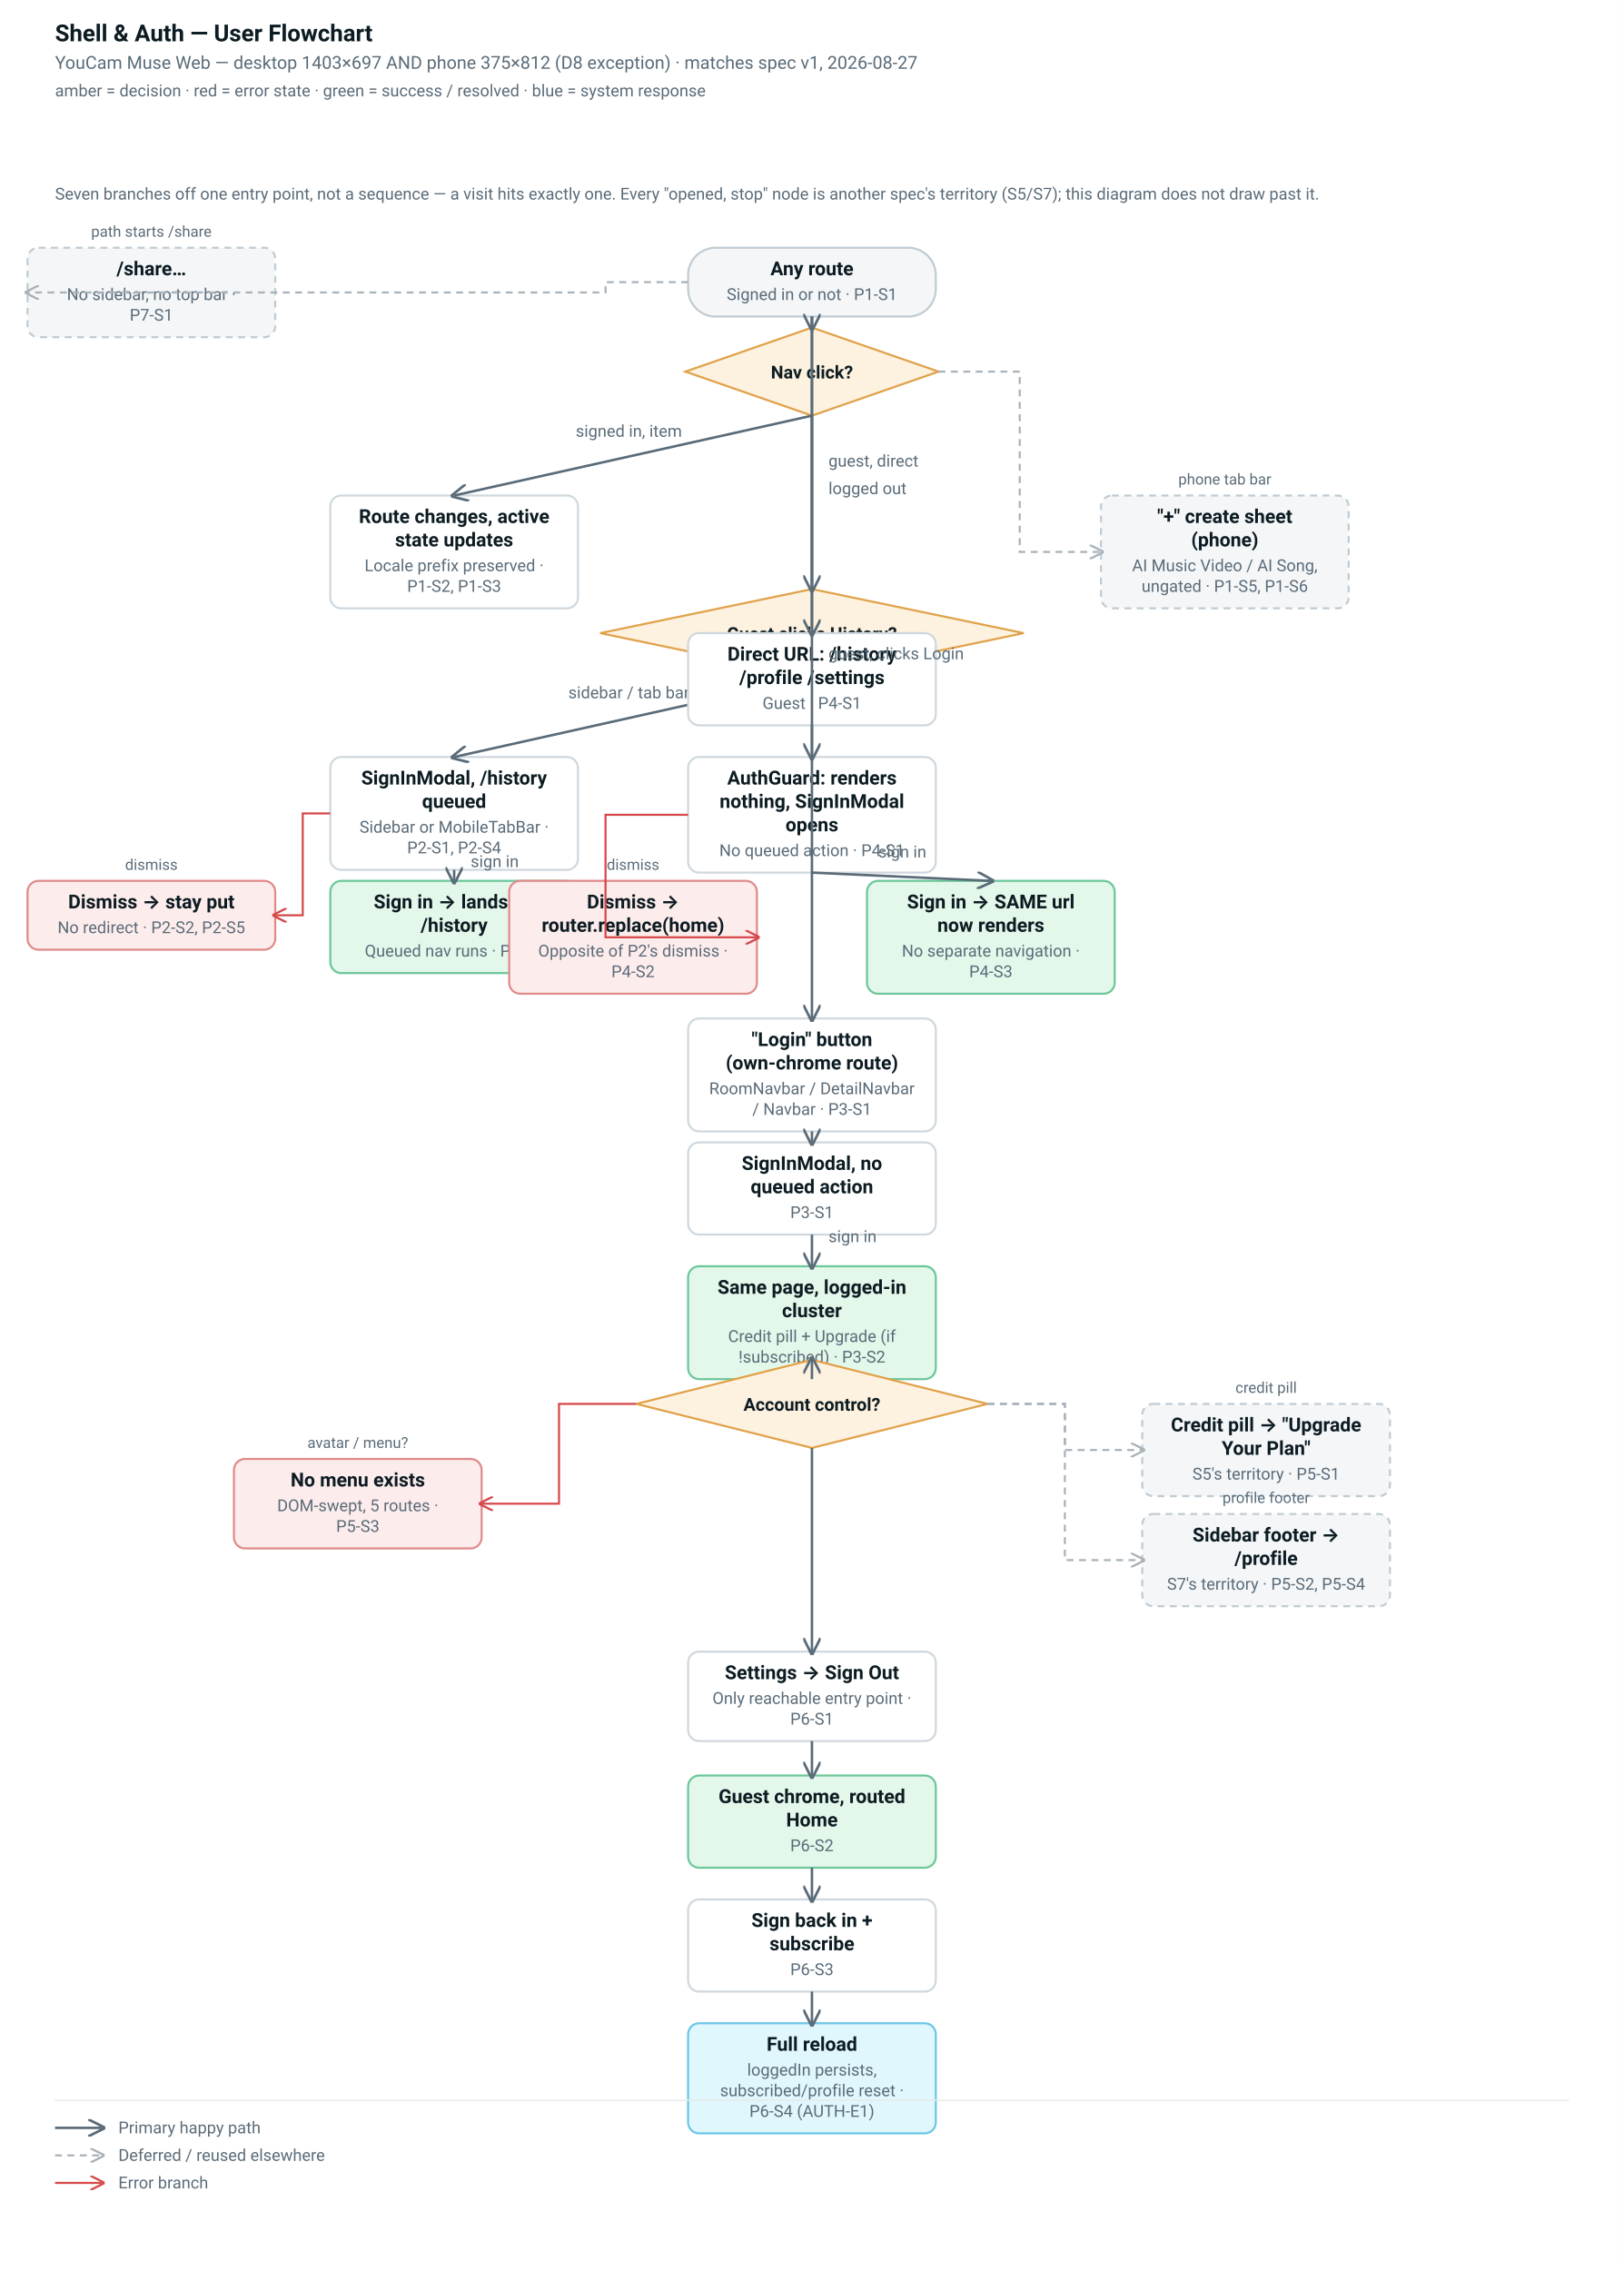
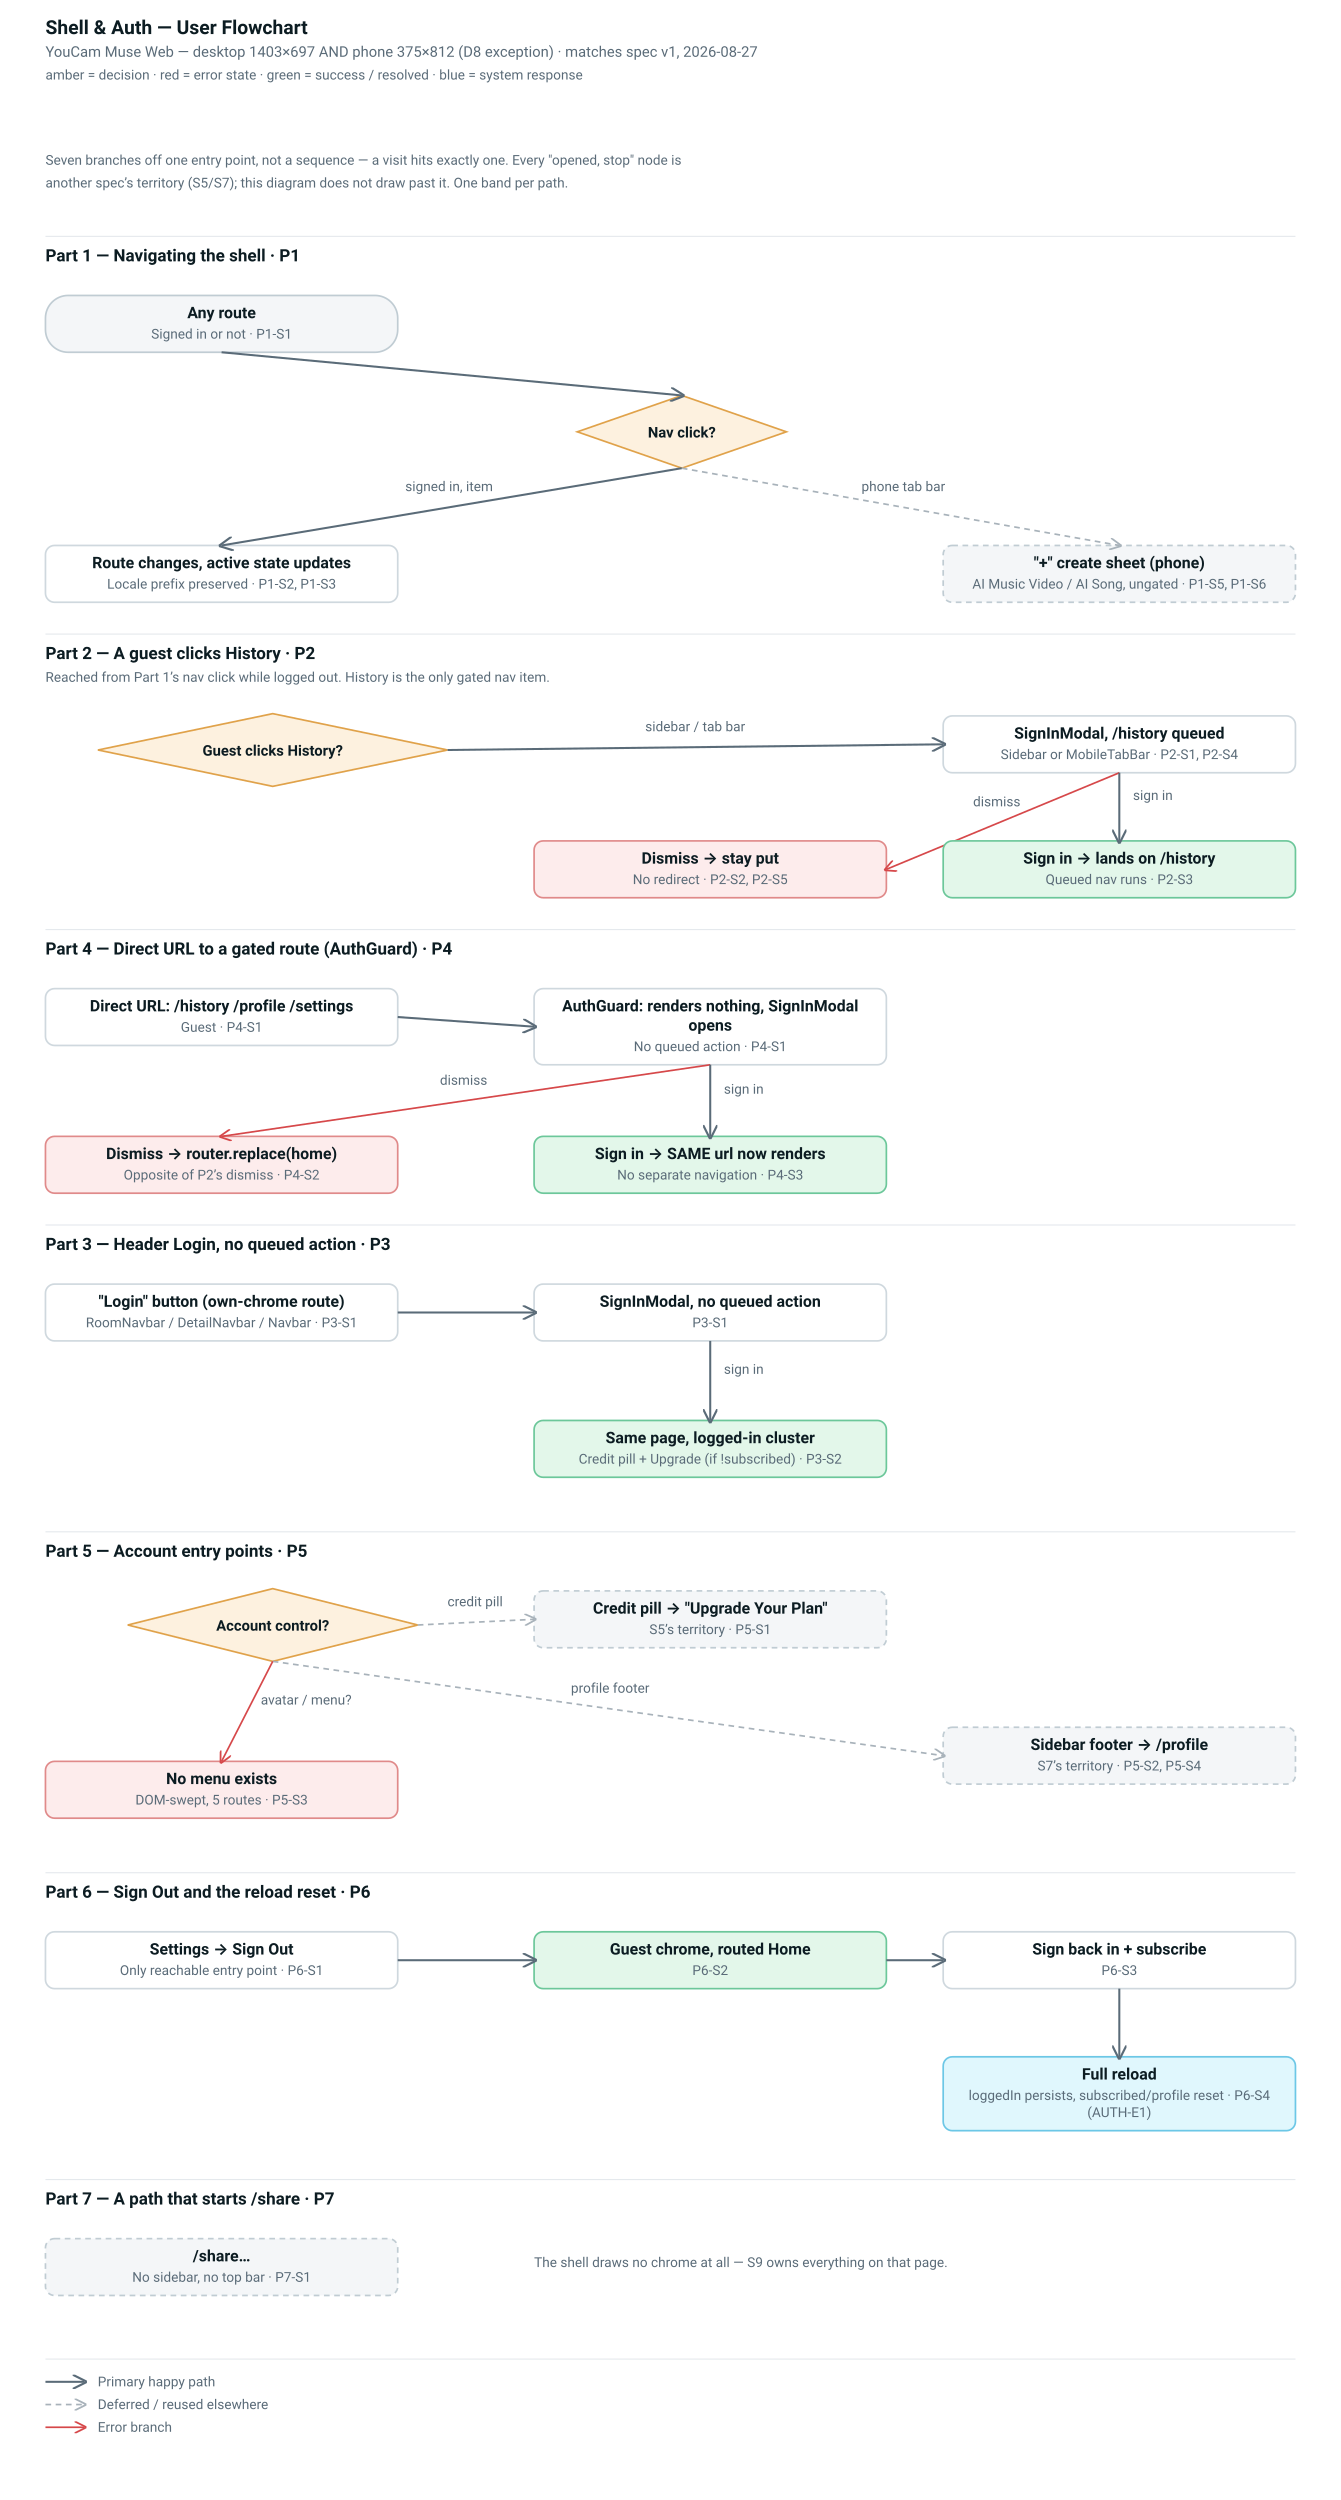
- <svg xmlns="http://www.w3.org/2000/svg" width="1180" height="1650" viewBox="0 0 1180 1650" font-family="-apple-system,BlinkMacSystemFont,'Segoe UI',Roboto,sans-serif" role="img">
+ <svg xmlns="http://www.w3.org/2000/svg" width="1180" height="2200" viewBox="0 0 1180 2200" font-family="-apple-system,BlinkMacSystemFont,'Segoe UI',Roboto,sans-serif" role="img">
  <defs>
    <marker id="fc-primary" viewBox="0 0 10 10" refX="8" refY="5" markerWidth="7" markerHeight="7" orient="auto-start-reverse">
      <path d="M0 0 L10 5 L0 10" fill="none" stroke="#5a6b78" stroke-width="1.5" />
    </marker>
    <marker id="fc-error" viewBox="0 0 10 10" refX="8" refY="5" markerWidth="7" markerHeight="7" orient="auto-start-reverse">
      <path d="M0 0 L10 5 L0 10" fill="none" stroke="#d6484a" stroke-width="1.5" />
    </marker>
    <marker id="fc-structural" viewBox="0 0 10 10" refX="8" refY="5" markerWidth="7" markerHeight="7" orient="auto-start-reverse">
      <path d="M0 0 L10 5 L0 10" fill="none" stroke="#a8b2ba" stroke-width="1.5" />
    </marker>
    <marker id="fc-deferred" viewBox="0 0 10 10" refX="8" refY="5" markerWidth="7" markerHeight="7" orient="auto-start-reverse">
      <path d="M0 0 L10 5 L0 10" fill="none" stroke="#a8b2ba" stroke-width="1.5" />
    </marker>
    <marker id="fc-retry" viewBox="0 0 10 10" refX="8" refY="5" markerWidth="7" markerHeight="7" orient="auto-start-reverse">
      <path d="M0 0 L10 5 L0 10" fill="none" stroke="#6cc7e6" stroke-width="1.5" />
    </marker>
  </defs>
-   <rect width="1180" height="1650" fill="#ffffff" />
+   <rect width="1180" height="2200" fill="#ffffff" />
  <text x="40" y="30" font-size="17" font-weight="700" fill="#0c1c22">Shell &amp; Auth — User Flowchart</text>
  <text x="40" y="50" font-size="13" fill="#5a6b78">YouCam Muse Web — desktop 1403×697 AND phone 375×812 (D8 exception) · matches spec v1, 2026-08-27</text>
  <text x="40" y="70" font-size="12" fill="#5a6b78">amber = decision · red = error state · green = success / resolved · blue = system response</text>
  <g transform="translate(0,80)">
-     <text x="40" y="65" font-size="12" fill="#5a6b78">Seven branches off one entry point, not a sequence — a visit hits exactly one. Every "opened, stop" node is another spec's territory (S5/S7); this diagram does not draw past it.</text>
-     <rect x="500" y="100" width="180" height="50" rx="20" fill="#f4f6f8" stroke="#c0ccd3" stroke-width="1.5" />
-     <text x="590" y="120" font-size="14" font-weight="700" fill="#0c1c22" text-anchor="middle">Any route</text>
-     <text x="590" y="138" font-size="12" fill="#5a6b78" text-anchor="middle">Signed in or not · P1-S1</text>
-     <polygon points="590,158 682,190 590,222 498,190" fill="#fdf1df" stroke="#e0a24a" stroke-width="1.5" />
-     <text x="590" y="195" font-size="13" font-weight="700" fill="#0c1c22" text-anchor="middle">Nav click?</text>
-     <line x1="590" y1="150" x2="590" y2="158" stroke="#5a6b78" stroke-width="1.8" marker-end="url(#fc-primary)" />
-     <rect x="240" y="280" width="180" height="82" rx="8" fill="#ffffff" stroke="#cfd8de" stroke-width="1.5" />
-     <text x="330" y="300" font-size="14" font-weight="700" fill="#0c1c22" text-anchor="middle">Route changes, active</text>
-     <text x="330" y="317" font-size="14" font-weight="700" fill="#0c1c22" text-anchor="middle">state updates</text>
-     <text x="330" y="335" font-size="12" fill="#5a6b78" text-anchor="middle">Locale prefix preserved ·</text>
-     <text x="330" y="350" font-size="12" fill="#5a6b78" text-anchor="middle">P1-S2, P1-S3</text>
-     <line x1="590" y1="222" x2="330" y2="280" stroke="#5a6b78" stroke-width="1.8" marker-end="url(#fc-primary)" />
-     <text x="456.952" y="237.336" font-size="12" fill="#5a6b78" text-anchor="middle">signed in, item</text>
-     <rect x="800" y="280" width="180" height="82" rx="8" fill="#f4f6f8" stroke="#c0ccd3" stroke-width="1.5" stroke-dasharray="5 4" />
-     <text x="890" y="300" font-size="14" font-weight="700" fill="#0c1c22" text-anchor="middle">"+" create sheet</text>
-     <text x="890" y="317" font-size="14" font-weight="700" fill="#0c1c22" text-anchor="middle">(phone)</text>
-     <text x="890" y="335" font-size="12" fill="#5a6b78" text-anchor="middle">AI Music Video / AI Song,</text>
-     <text x="890" y="350" font-size="12" fill="#5a6b78" text-anchor="middle">ungated · P1-S5, P1-S6</text>
-     <path d="M682 190 L741 190 L741 321 L800 321" fill="none" stroke="#a8b2ba" stroke-width="1.5" stroke-dasharray="5 4" marker-end="url(#fc-deferred)" />
-     <text x="890" y="272" font-size="11" fill="#5a6b78" text-anchor="middle">phone tab bar</text>
-     <polygon points="590,348 743.85,380 590,412 436.15,380" fill="#fdf1df" stroke="#e0a24a" stroke-width="1.5" />
-     <text x="590" y="385" font-size="13" font-weight="700" fill="#0c1c22" text-anchor="middle">Guest clicks History?</text>
-     <line x1="590" y1="222" x2="590" y2="348" stroke="#5a6b78" stroke-width="1.8" marker-end="url(#fc-primary)" />
-     <text x="602" y="279" font-size="12" fill="#5a6b78" text-anchor="start">logged out</text>
-     <rect x="240" y="470" width="180" height="82" rx="8" fill="#ffffff" stroke="#cfd8de" stroke-width="1.5" />
-     <text x="330" y="490" font-size="14" font-weight="700" fill="#0c1c22" text-anchor="middle">SignInModal, /history</text>
-     <text x="330" y="507" font-size="14" font-weight="700" fill="#0c1c22" text-anchor="middle">queued</text>
-     <text x="330" y="525" font-size="12" fill="#5a6b78" text-anchor="middle">Sidebar or MobileTabBar ·</text>
-     <text x="330" y="540" font-size="12" fill="#5a6b78" text-anchor="middle">P2-S1, P2-S4</text>
-     <line x1="590" y1="412" x2="330" y2="470" stroke="#5a6b78" stroke-width="1.8" marker-end="url(#fc-primary)" />
-     <text x="456.952" y="427.336" font-size="12" fill="#5a6b78" text-anchor="middle">sidebar / tab bar</text>
-     <rect x="20" y="560" width="180" height="50" rx="8" fill="#fdecec" stroke="#e08a8a" stroke-width="1.5" />
-     <text x="110" y="580" font-size="14" font-weight="700" fill="#0c1c22" text-anchor="middle">Dismiss → stay put</text>
-     <text x="110" y="598" font-size="12" fill="#5a6b78" text-anchor="middle">No redirect · P2-S2, P2-S5</text>
-     <path d="M240 511 L220 511 L220 585 L200 585" fill="none" stroke="#d6484a" stroke-width="1.5" marker-end="url(#fc-error)" />
-     <text x="110" y="552" font-size="11" fill="#5a6b78" text-anchor="middle">dismiss</text>
-     <rect x="240" y="560" width="180" height="67" rx="8" fill="#e3f7ea" stroke="#6cc79a" stroke-width="1.5" />
-     <text x="330" y="580" font-size="14" font-weight="700" fill="#0c1c22" text-anchor="middle">Sign in → lands on</text>
-     <text x="330" y="597" font-size="14" font-weight="700" fill="#0c1c22" text-anchor="middle">/history</text>
-     <text x="330" y="615" font-size="12" fill="#5a6b78" text-anchor="middle">Queued nav runs · P2-S3</text>
-     <line x1="330" y1="552" x2="330" y2="560" stroke="#5a6b78" stroke-width="1.8" marker-end="url(#fc-primary)" />
-     <text x="342" y="550" font-size="12" fill="#5a6b78" text-anchor="start">sign in</text>
-     <rect x="500" y="380" width="180" height="67" rx="8" fill="#ffffff" stroke="#cfd8de" stroke-width="1.5" />
-     <text x="590" y="400" font-size="14" font-weight="700" fill="#0c1c22" text-anchor="middle">Direct URL: /history</text>
-     <text x="590" y="417" font-size="14" font-weight="700" fill="#0c1c22" text-anchor="middle">/profile /settings</text>
-     <text x="590" y="435" font-size="12" fill="#5a6b78" text-anchor="middle">Guest · P4-S1</text>
-     <line x1="590" y1="150" x2="590" y2="380" stroke="#5a6b78" stroke-width="1.8" marker-end="url(#fc-primary)" />
-     <text x="602" y="259" font-size="12" fill="#5a6b78" text-anchor="start">guest, direct</text>
-     <rect x="500" y="470" width="180" height="84" rx="8" fill="#ffffff" stroke="#cfd8de" stroke-width="1.5" />
-     <text x="590" y="490" font-size="14" font-weight="700" fill="#0c1c22" text-anchor="middle">AuthGuard: renders</text>
-     <text x="590" y="507" font-size="14" font-weight="700" fill="#0c1c22" text-anchor="middle">nothing, SignInModal</text>
-     <text x="590" y="524" font-size="14" font-weight="700" fill="#0c1c22" text-anchor="middle">opens</text>
-     <text x="590" y="542" font-size="12" fill="#5a6b78" text-anchor="middle">No queued action · P4-S1</text>
-     <line x1="590" y1="447" x2="590" y2="470" stroke="#5a6b78" stroke-width="1.8" marker-end="url(#fc-primary)" />
-     <rect x="370" y="560" width="180" height="82" rx="8" fill="#fdecec" stroke="#e08a8a" stroke-width="1.5" />
-     <text x="460" y="580" font-size="14" font-weight="700" fill="#0c1c22" text-anchor="middle">Dismiss →</text>
-     <text x="460" y="597" font-size="14" font-weight="700" fill="#0c1c22" text-anchor="middle">router.replace(home)</text>
-     <text x="460" y="615" font-size="12" fill="#5a6b78" text-anchor="middle">Opposite of P2's dismiss ·</text>
-     <text x="460" y="630" font-size="12" fill="#5a6b78" text-anchor="middle">P4-S2</text>
-     <path d="M500 512 L440 512 L440 601 L550 601" fill="none" stroke="#d6484a" stroke-width="1.5" marker-end="url(#fc-error)" />
-     <text x="460" y="552" font-size="11" fill="#5a6b78" text-anchor="middle">dismiss</text>
-     <rect x="630" y="560" width="180" height="82" rx="8" fill="#e3f7ea" stroke="#6cc79a" stroke-width="1.5" />
-     <text x="720" y="580" font-size="14" font-weight="700" fill="#0c1c22" text-anchor="middle">Sign in → SAME url</text>
-     <text x="720" y="597" font-size="14" font-weight="700" fill="#0c1c22" text-anchor="middle">now renders</text>
-     <text x="720" y="615" font-size="12" fill="#5a6b78" text-anchor="middle">No separate navigation ·</text>
-     <text x="720" y="630" font-size="12" fill="#5a6b78" text-anchor="middle">P4-S3</text>
-     <line x1="590" y1="554" x2="720" y2="560" stroke="#5a6b78" stroke-width="1.8" marker-end="url(#fc-primary)" />
-     <text x="655.645" y="543.015" font-size="12" fill="#5a6b78" text-anchor="middle">sign in</text>
-     <rect x="500" y="660" width="180" height="82" rx="8" fill="#ffffff" stroke="#cfd8de" stroke-width="1.5" />
-     <text x="590" y="680" font-size="14" font-weight="700" fill="#0c1c22" text-anchor="middle">"Login" button</text>
-     <text x="590" y="697" font-size="14" font-weight="700" fill="#0c1c22" text-anchor="middle">(own-chrome route)</text>
-     <text x="590" y="715" font-size="12" fill="#5a6b78" text-anchor="middle">RoomNavbar / DetailNavbar</text>
-     <text x="590" y="730" font-size="12" fill="#5a6b78" text-anchor="middle">/ Navbar · P3-S1</text>
-     <line x1="590" y1="150" x2="590" y2="660" stroke="#5a6b78" stroke-width="1.8" marker-end="url(#fc-primary)" />
-     <text x="602" y="399" font-size="12" fill="#5a6b78" text-anchor="start">guest, clicks Login</text>
-     <rect x="500" y="750" width="180" height="67" rx="8" fill="#ffffff" stroke="#cfd8de" stroke-width="1.5" />
-     <text x="590" y="770" font-size="14" font-weight="700" fill="#0c1c22" text-anchor="middle">SignInModal, no</text>
-     <text x="590" y="787" font-size="14" font-weight="700" fill="#0c1c22" text-anchor="middle">queued action</text>
-     <text x="590" y="805" font-size="12" fill="#5a6b78" text-anchor="middle">P3-S1</text>
-     <line x1="590" y1="742" x2="590" y2="750" stroke="#5a6b78" stroke-width="1.8" marker-end="url(#fc-primary)" />
-     <rect x="500" y="840" width="180" height="82" rx="8" fill="#e3f7ea" stroke="#6cc79a" stroke-width="1.5" />
-     <text x="590" y="860" font-size="14" font-weight="700" fill="#0c1c22" text-anchor="middle">Same page, logged-in</text>
-     <text x="590" y="877" font-size="14" font-weight="700" fill="#0c1c22" text-anchor="middle">cluster</text>
-     <text x="590" y="895" font-size="12" fill="#5a6b78" text-anchor="middle">Credit pill + Upgrade (if</text>
-     <text x="590" y="910" font-size="12" fill="#5a6b78" text-anchor="middle">!subscribed) · P3-S2</text>
-     <line x1="590" y1="817" x2="590" y2="840" stroke="#5a6b78" stroke-width="1.8" marker-end="url(#fc-primary)" />
-     <text x="602" y="822.5" font-size="12" fill="#5a6b78" text-anchor="start">sign in</text>
-     <polygon points="590,908 717.602,940 590,972 462.398,940" fill="#fdf1df" stroke="#e0a24a" stroke-width="1.5" />
-     <text x="590" y="945" font-size="13" font-weight="700" fill="#0c1c22" text-anchor="middle">Account control?</text>
-     <line x1="590" y1="922" x2="590" y2="908" stroke="#5a6b78" stroke-width="1.8" marker-end="url(#fc-primary)" />
-     <rect x="830" y="940" width="180" height="67" rx="8" fill="#f4f6f8" stroke="#c0ccd3" stroke-width="1.5" stroke-dasharray="5 4" />
-     <text x="920" y="960" font-size="14" font-weight="700" fill="#0c1c22" text-anchor="middle">Credit pill → "Upgrade</text>
-     <text x="920" y="977" font-size="14" font-weight="700" fill="#0c1c22" text-anchor="middle">Your Plan"</text>
-     <text x="920" y="995" font-size="12" fill="#5a6b78" text-anchor="middle">S5's territory · P5-S1</text>
-     <path d="M717.602 940 L773.801 940 L773.801 973.5 L830 973.5" fill="none" stroke="#a8b2ba" stroke-width="1.5" stroke-dasharray="5 4" marker-end="url(#fc-deferred)" />
-     <text x="920" y="932" font-size="11" fill="#5a6b78" text-anchor="middle">credit pill</text>
-     <rect x="830" y="1020" width="180" height="67" rx="8" fill="#f4f6f8" stroke="#c0ccd3" stroke-width="1.5" stroke-dasharray="5 4" />
-     <text x="920" y="1040" font-size="14" font-weight="700" fill="#0c1c22" text-anchor="middle">Sidebar footer →</text>
-     <text x="920" y="1057" font-size="14" font-weight="700" fill="#0c1c22" text-anchor="middle">/profile</text>
-     <text x="920" y="1075" font-size="12" fill="#5a6b78" text-anchor="middle">S7's territory · P5-S2, P5-S4</text>
-     <path d="M717.602 940 L773.801 940 L773.801 1053.5 L830 1053.5" fill="none" stroke="#a8b2ba" stroke-width="1.5" stroke-dasharray="5 4" marker-end="url(#fc-deferred)" />
-     <text x="920" y="1012" font-size="11" fill="#5a6b78" text-anchor="middle">profile footer</text>
-     <rect x="170" y="980" width="180" height="65" rx="8" fill="#fdecec" stroke="#e08a8a" stroke-width="1.5" />
-     <text x="260" y="1000" font-size="14" font-weight="700" fill="#0c1c22" text-anchor="middle">No menu exists</text>
-     <text x="260" y="1018" font-size="12" fill="#5a6b78" text-anchor="middle">DOM-swept, 5 routes ·</text>
-     <text x="260" y="1033" font-size="12" fill="#5a6b78" text-anchor="middle">P5-S3</text>
-     <path d="M462.398 940 L406.199 940 L406.199 1012.5 L350 1012.5" fill="none" stroke="#d6484a" stroke-width="1.5" marker-end="url(#fc-error)" />
-     <text x="260" y="972" font-size="11" fill="#5a6b78" text-anchor="middle">avatar / menu?</text>
-     <rect x="500" y="1120" width="180" height="65" rx="8" fill="#ffffff" stroke="#cfd8de" stroke-width="1.5" />
-     <text x="590" y="1140" font-size="14" font-weight="700" fill="#0c1c22" text-anchor="middle">Settings → Sign Out</text>
-     <text x="590" y="1158" font-size="12" fill="#5a6b78" text-anchor="middle">Only reachable entry point ·</text>
-     <text x="590" y="1173" font-size="12" fill="#5a6b78" text-anchor="middle">P6-S1</text>
-     <line x1="590" y1="972" x2="590" y2="1120" stroke="#5a6b78" stroke-width="1.8" marker-end="url(#fc-primary)" />
-     <rect x="500" y="1210" width="180" height="67" rx="8" fill="#e3f7ea" stroke="#6cc79a" stroke-width="1.5" />
-     <text x="590" y="1230" font-size="14" font-weight="700" fill="#0c1c22" text-anchor="middle">Guest chrome, routed</text>
-     <text x="590" y="1247" font-size="14" font-weight="700" fill="#0c1c22" text-anchor="middle">Home</text>
-     <text x="590" y="1265" font-size="12" fill="#5a6b78" text-anchor="middle">P6-S2</text>
-     <line x1="590" y1="1185" x2="590" y2="1210" stroke="#5a6b78" stroke-width="1.8" marker-end="url(#fc-primary)" />
-     <rect x="500" y="1300" width="180" height="67" rx="8" fill="#ffffff" stroke="#cfd8de" stroke-width="1.5" />
-     <text x="590" y="1320" font-size="14" font-weight="700" fill="#0c1c22" text-anchor="middle">Sign back in +</text>
-     <text x="590" y="1337" font-size="14" font-weight="700" fill="#0c1c22" text-anchor="middle">subscribe</text>
-     <text x="590" y="1355" font-size="12" fill="#5a6b78" text-anchor="middle">P6-S3</text>
-     <line x1="590" y1="1277" x2="590" y2="1300" stroke="#5a6b78" stroke-width="1.8" marker-end="url(#fc-primary)" />
-     <rect x="500" y="1390" width="180" height="80" rx="8" fill="#e0f7fd" stroke="#6cc7e6" stroke-width="1.5" />
-     <text x="590" y="1410" font-size="14" font-weight="700" fill="#0c1c22" text-anchor="middle">Full reload</text>
-     <text x="590" y="1428" font-size="12" fill="#5a6b78" text-anchor="middle">loggedIn persists,</text>
-     <text x="590" y="1443" font-size="12" fill="#5a6b78" text-anchor="middle">subscribed/profile reset ·</text>
-     <text x="590" y="1458" font-size="12" fill="#5a6b78" text-anchor="middle">P6-S4 (AUTH-E1)</text>
-     <line x1="590" y1="1367" x2="590" y2="1390" stroke="#5a6b78" stroke-width="1.8" marker-end="url(#fc-primary)" />
-     <rect x="20" y="100" width="180" height="65" rx="8" fill="#f4f6f8" stroke="#c0ccd3" stroke-width="1.5" stroke-dasharray="5 4" />
-     <text x="110" y="120" font-size="14" font-weight="700" fill="#0c1c22" text-anchor="middle">/share…</text>
-     <text x="110" y="138" font-size="12" fill="#5a6b78" text-anchor="middle">No sidebar, no top bar ·</text>
-     <text x="110" y="153" font-size="12" fill="#5a6b78" text-anchor="middle">P7-S1</text>
-     <path d="M500 125 L440 125 L440 132.5 L20 132.5" fill="none" stroke="#a8b2ba" stroke-width="1.5" stroke-dasharray="5 4" marker-end="url(#fc-deferred)" />
-     <text x="110" y="92" font-size="11" fill="#5a6b78" text-anchor="middle">path starts /share</text>
-     <line x1="40" y1="1446" x2="1140" y2="1446" stroke="#e5e9ed" stroke-width="1" />
-     <line x1="40" y1="1466" x2="74" y2="1466" stroke="#5a6b78" stroke-width="1.8" marker-end="url(#fc-primary)" />
-     <text x="86" y="1470" font-size="12" fill="#5a6b78">Primary happy path</text>
-     <line x1="40" y1="1486" x2="74" y2="1486" stroke="#a8b2ba" stroke-width="1.5" stroke-dasharray="5 4" marker-end="url(#fc-deferred)" />
-     <text x="86" y="1490" font-size="12" fill="#5a6b78">Deferred / reused elsewhere</text>
-     <line x1="40" y1="1506" x2="74" y2="1506" stroke="#d6484a" stroke-width="1.5" marker-end="url(#fc-error)" />
-     <text x="86" y="1510" font-size="12" fill="#5a6b78">Error branch</text>
+     <text x="40" y="65" font-size="12" fill="#5a6b78">Seven branches off one entry point, not a sequence — a visit hits exactly one. Every "opened, stop" node is</text>
+     <text x="40" y="85" font-size="12" fill="#5a6b78">another spec’s territory (S5/S7); this diagram does not draw past it. One band per path.</text>
+     <line x1="40" y1="128" x2="1140" y2="128" stroke="#e5e9ed" stroke-width="1" />
+     <text x="40" y="150" font-size="15" font-weight="700" fill="#0c1c22">Part 1 — Navigating the shell  ·  P1</text>
+     <rect x="40" y="180" width="310" height="50" rx="20" fill="#f4f6f8" stroke="#c0ccd3" stroke-width="1.5" />
+     <text x="195" y="200" font-size="14" font-weight="700" fill="#0c1c22" text-anchor="middle">Any route</text>
+     <text x="195" y="218" font-size="12" fill="#5a6b78" text-anchor="middle">Signed in or not · P1-S1</text>
+     <polygon points="600,268 692,300 600,332 508,300" fill="#fdf1df" stroke="#e0a24a" stroke-width="1.5" />
+     <text x="600" y="305" font-size="13" font-weight="700" fill="#0c1c22" text-anchor="middle">Nav click?</text>
+     <line x1="195" y1="230" x2="600" y2="268" stroke="#5a6b78" stroke-width="1.8" marker-end="url(#fc-primary)" />
+     <rect x="40" y="400" width="310" height="50" rx="8" fill="#ffffff" stroke="#cfd8de" stroke-width="1.5" />
+     <text x="195" y="420" font-size="14" font-weight="700" fill="#0c1c22" text-anchor="middle">Route changes, active state updates</text>
+     <text x="195" y="438" font-size="12" fill="#5a6b78" text-anchor="middle">Locale prefix preserved · P1-S2, P1-S3</text>
+     <line x1="600" y1="332" x2="195" y2="400" stroke="#5a6b78" stroke-width="1.8" marker-end="url(#fc-primary)" />
+     <text x="395.182" y="352.193" font-size="12" fill="#5a6b78" text-anchor="middle">signed in, item</text>
+     <rect x="830" y="400" width="310" height="50" rx="8" fill="#f4f6f8" stroke="#c0ccd3" stroke-width="1.5" stroke-dasharray="5 4" />
+     <text x="985" y="420" font-size="14" font-weight="700" fill="#0c1c22" text-anchor="middle">"+" create sheet (phone)</text>
+     <text x="985" y="438" font-size="12" fill="#5a6b78" text-anchor="middle">AI Music Video / AI Song, ungated · P1-S5, P1-S6</text>
+     <line x1="600" y1="332" x2="985" y2="400" stroke="#a8b2ba" stroke-width="1.5" stroke-dasharray="5 4" marker-end="url(#fc-deferred)" />
+     <text x="794.935" y="352.213" font-size="12" fill="#5a6b78" text-anchor="middle">phone tab bar</text>
+     <line x1="40" y1="478" x2="1140" y2="478" stroke="#e5e9ed" stroke-width="1" />
+     <text x="40" y="500" font-size="15" font-weight="700" fill="#0c1c22">Part 2 — A guest clicks History  ·  P2</text>
+     <text x="40" y="520" font-size="12" fill="#5a6b78">Reached from Part 1’s nav click while logged out. History is the only gated nav item.</text>
+     <polygon points="240,548 393.85,580 240,612 86.15,580" fill="#fdf1df" stroke="#e0a24a" stroke-width="1.5" />
+     <text x="240" y="585" font-size="13" font-weight="700" fill="#0c1c22" text-anchor="middle">Guest clicks History?</text>
+     <rect x="830" y="550" width="310" height="50" rx="8" fill="#ffffff" stroke="#cfd8de" stroke-width="1.5" />
+     <text x="985" y="570" font-size="14" font-weight="700" fill="#0c1c22" text-anchor="middle">SignInModal, /history queued</text>
+     <text x="985" y="588" font-size="12" fill="#5a6b78" text-anchor="middle">Sidebar or MobileTabBar · P2-S1, P2-S4</text>
+     <line x1="393.85" y1="580" x2="830" y2="575" stroke="#5a6b78" stroke-width="1.8" marker-end="url(#fc-primary)" />
+     <text x="611.764" y="563.501" font-size="12" fill="#5a6b78" text-anchor="middle">sidebar / tab bar</text>
+     <rect x="470" y="660" width="310" height="50" rx="8" fill="#fdecec" stroke="#e08a8a" stroke-width="1.5" />
+     <text x="625" y="680" font-size="14" font-weight="700" fill="#0c1c22" text-anchor="middle">Dismiss → stay put</text>
+     <text x="625" y="698" font-size="12" fill="#5a6b78" text-anchor="middle">No redirect · P2-S2, P2-S5</text>
+     <line x1="985" y1="600" x2="780" y2="685" stroke="#d6484a" stroke-width="1.5" marker-end="url(#fc-error)" />
+     <text x="877.138" y="629.568" font-size="12" fill="#5a6b78" text-anchor="middle">dismiss</text>
+     <rect x="830" y="660" width="310" height="50" rx="8" fill="#e3f7ea" stroke="#6cc79a" stroke-width="1.5" />
+     <text x="985" y="680" font-size="14" font-weight="700" fill="#0c1c22" text-anchor="middle">Sign in → lands on /history</text>
+     <text x="985" y="698" font-size="12" fill="#5a6b78" text-anchor="middle">Queued nav runs · P2-S3</text>
+     <line x1="985" y1="600" x2="985" y2="660" stroke="#5a6b78" stroke-width="1.8" marker-end="url(#fc-primary)" />
+     <text x="997" y="624" font-size="12" fill="#5a6b78" text-anchor="start">sign in</text>
+     <line x1="40" y1="738" x2="1140" y2="738" stroke="#e5e9ed" stroke-width="1" />
+     <text x="40" y="760" font-size="15" font-weight="700" fill="#0c1c22">Part 4 — Direct URL to a gated route (AuthGuard)  ·  P4</text>
+     <rect x="40" y="790" width="310" height="50" rx="8" fill="#ffffff" stroke="#cfd8de" stroke-width="1.5" />
+     <text x="195" y="810" font-size="14" font-weight="700" fill="#0c1c22" text-anchor="middle">Direct URL: /history /profile /settings</text>
+     <text x="195" y="828" font-size="12" fill="#5a6b78" text-anchor="middle">Guest · P4-S1</text>
+     <rect x="470" y="790" width="310" height="67" rx="8" fill="#ffffff" stroke="#cfd8de" stroke-width="1.5" />
+     <text x="625" y="810" font-size="14" font-weight="700" fill="#0c1c22" text-anchor="middle">AuthGuard: renders nothing, SignInModal</text>
+     <text x="625" y="827" font-size="14" font-weight="700" fill="#0c1c22" text-anchor="middle">opens</text>
+     <text x="625" y="845" font-size="12" fill="#5a6b78" text-anchor="middle">No queued action · P4-S1</text>
+     <line x1="350" y1="815" x2="470" y2="823.5" stroke="#5a6b78" stroke-width="1.8" marker-end="url(#fc-primary)" />
+     <rect x="40" y="920" width="310" height="50" rx="8" fill="#fdecec" stroke="#e08a8a" stroke-width="1.5" />
+     <text x="195" y="940" font-size="14" font-weight="700" fill="#0c1c22" text-anchor="middle">Dismiss → router.replace(home)</text>
+     <text x="195" y="958" font-size="12" fill="#5a6b78" text-anchor="middle">Opposite of P2’s dismiss · P4-S2</text>
+     <line x1="625" y1="857" x2="195" y2="920" stroke="#d6484a" stroke-width="1.5" marker-end="url(#fc-error)" />
+     <text x="407.971" y="874.648" font-size="12" fill="#5a6b78" text-anchor="middle">dismiss</text>
+     <rect x="470" y="920" width="310" height="50" rx="8" fill="#e3f7ea" stroke="#6cc79a" stroke-width="1.5" />
+     <text x="625" y="940" font-size="14" font-weight="700" fill="#0c1c22" text-anchor="middle">Sign in → SAME url now renders</text>
+     <text x="625" y="958" font-size="12" fill="#5a6b78" text-anchor="middle">No separate navigation · P4-S3</text>
+     <line x1="625" y1="857" x2="625" y2="920" stroke="#5a6b78" stroke-width="1.8" marker-end="url(#fc-primary)" />
+     <text x="637" y="882.5" font-size="12" fill="#5a6b78" text-anchor="start">sign in</text>
+     <line x1="40" y1="998" x2="1140" y2="998" stroke="#e5e9ed" stroke-width="1" />
+     <text x="40" y="1020" font-size="15" font-weight="700" fill="#0c1c22">Part 3 — Header Login, no queued action  ·  P3</text>
+     <rect x="40" y="1050" width="310" height="50" rx="8" fill="#ffffff" stroke="#cfd8de" stroke-width="1.5" />
+     <text x="195" y="1070" font-size="14" font-weight="700" fill="#0c1c22" text-anchor="middle">"Login" button (own-chrome route)</text>
+     <text x="195" y="1088" font-size="12" fill="#5a6b78" text-anchor="middle">RoomNavbar / DetailNavbar / Navbar · P3-S1</text>
+     <rect x="470" y="1050" width="310" height="50" rx="8" fill="#ffffff" stroke="#cfd8de" stroke-width="1.5" />
+     <text x="625" y="1070" font-size="14" font-weight="700" fill="#0c1c22" text-anchor="middle">SignInModal, no queued action</text>
+     <text x="625" y="1088" font-size="12" fill="#5a6b78" text-anchor="middle">P3-S1</text>
+     <line x1="350" y1="1075" x2="470" y2="1075" stroke="#5a6b78" stroke-width="1.8" marker-end="url(#fc-primary)" />
+     <rect x="470" y="1170" width="310" height="50" rx="8" fill="#e3f7ea" stroke="#6cc79a" stroke-width="1.5" />
+     <text x="625" y="1190" font-size="14" font-weight="700" fill="#0c1c22" text-anchor="middle">Same page, logged-in cluster</text>
+     <text x="625" y="1208" font-size="12" fill="#5a6b78" text-anchor="middle">Credit pill + Upgrade (if !subscribed) · P3-S2</text>
+     <line x1="625" y1="1100" x2="625" y2="1170" stroke="#5a6b78" stroke-width="1.8" marker-end="url(#fc-primary)" />
+     <text x="637" y="1129" font-size="12" fill="#5a6b78" text-anchor="start">sign in</text>
+     <line x1="40" y1="1268" x2="1140" y2="1268" stroke="#e5e9ed" stroke-width="1" />
+     <text x="40" y="1290" font-size="15" font-weight="700" fill="#0c1c22">Part 5 — Account entry points  ·  P5</text>
+     <polygon points="240,1318 367.602,1350 240,1382 112.398,1350" fill="#fdf1df" stroke="#e0a24a" stroke-width="1.5" />
+     <text x="240" y="1355" font-size="13" font-weight="700" fill="#0c1c22" text-anchor="middle">Account control?</text>
+     <rect x="470" y="1320" width="310" height="50" rx="8" fill="#f4f6f8" stroke="#c0ccd3" stroke-width="1.5" stroke-dasharray="5 4" />
+     <text x="625" y="1340" font-size="14" font-weight="700" fill="#0c1c22" text-anchor="middle">Credit pill → "Upgrade Your Plan"</text>
+     <text x="625" y="1358" font-size="12" fill="#5a6b78" text-anchor="middle">S5’s territory · P5-S1</text>
+     <line x1="367.602" y1="1350" x2="470" y2="1345" stroke="#a8b2ba" stroke-width="1.5" stroke-dasharray="5 4" marker-end="url(#fc-deferred)" />
+     <text x="418.118" y="1333.52" font-size="12" fill="#5a6b78" text-anchor="middle">credit pill</text>
+     <rect x="830" y="1440" width="310" height="50" rx="8" fill="#f4f6f8" stroke="#c0ccd3" stroke-width="1.5" stroke-dasharray="5 4" />
+     <text x="985" y="1460" font-size="14" font-weight="700" fill="#0c1c22" text-anchor="middle">Sidebar footer → /profile</text>
+     <text x="985" y="1478" font-size="12" fill="#5a6b78" text-anchor="middle">S7’s territory · P5-S2, P5-S4</text>
+     <line x1="240" y1="1382" x2="830" y2="1465" stroke="#a8b2ba" stroke-width="1.5" stroke-dasharray="5 4" marker-end="url(#fc-deferred)" />
+     <text x="536.95" y="1409.64" font-size="12" fill="#5a6b78" text-anchor="middle">profile footer</text>
+     <rect x="40" y="1470" width="310" height="50" rx="8" fill="#fdecec" stroke="#e08a8a" stroke-width="1.5" />
+     <text x="195" y="1490" font-size="14" font-weight="700" fill="#0c1c22" text-anchor="middle">No menu exists</text>
+     <text x="195" y="1508" font-size="12" fill="#5a6b78" text-anchor="middle">DOM-swept, 5 routes · P5-S3</text>
+     <line x1="240" y1="1382" x2="195" y2="1470" stroke="#d6484a" stroke-width="1.5" marker-end="url(#fc-error)" />
+     <text x="229.5" y="1420" font-size="12" fill="#5a6b78" text-anchor="start">avatar / menu?</text>
+     <line x1="40" y1="1568" x2="1140" y2="1568" stroke="#e5e9ed" stroke-width="1" />
+     <text x="40" y="1590" font-size="15" font-weight="700" fill="#0c1c22">Part 6 — Sign Out and the reload reset  ·  P6</text>
+     <rect x="40" y="1620" width="310" height="50" rx="8" fill="#ffffff" stroke="#cfd8de" stroke-width="1.5" />
+     <text x="195" y="1640" font-size="14" font-weight="700" fill="#0c1c22" text-anchor="middle">Settings → Sign Out</text>
+     <text x="195" y="1658" font-size="12" fill="#5a6b78" text-anchor="middle">Only reachable entry point · P6-S1</text>
+     <rect x="470" y="1620" width="310" height="50" rx="8" fill="#e3f7ea" stroke="#6cc79a" stroke-width="1.5" />
+     <text x="625" y="1640" font-size="14" font-weight="700" fill="#0c1c22" text-anchor="middle">Guest chrome, routed Home</text>
+     <text x="625" y="1658" font-size="12" fill="#5a6b78" text-anchor="middle">P6-S2</text>
+     <line x1="350" y1="1645" x2="470" y2="1645" stroke="#5a6b78" stroke-width="1.8" marker-end="url(#fc-primary)" />
+     <rect x="830" y="1620" width="310" height="50" rx="8" fill="#ffffff" stroke="#cfd8de" stroke-width="1.5" />
+     <text x="985" y="1640" font-size="14" font-weight="700" fill="#0c1c22" text-anchor="middle">Sign back in + subscribe</text>
+     <text x="985" y="1658" font-size="12" fill="#5a6b78" text-anchor="middle">P6-S3</text>
+     <line x1="780" y1="1645" x2="830" y2="1645" stroke="#5a6b78" stroke-width="1.8" marker-end="url(#fc-primary)" />
+     <rect x="830" y="1730" width="310" height="65" rx="8" fill="#e0f7fd" stroke="#6cc7e6" stroke-width="1.5" />
+     <text x="985" y="1750" font-size="14" font-weight="700" fill="#0c1c22" text-anchor="middle">Full reload</text>
+     <text x="985" y="1768" font-size="12" fill="#5a6b78" text-anchor="middle">loggedIn persists, subscribed/profile reset · P6-S4</text>
+     <text x="985" y="1783" font-size="12" fill="#5a6b78" text-anchor="middle">(AUTH-E1)</text>
+     <line x1="985" y1="1670" x2="985" y2="1730" stroke="#5a6b78" stroke-width="1.8" marker-end="url(#fc-primary)" />
+     <line x1="40" y1="1838" x2="1140" y2="1838" stroke="#e5e9ed" stroke-width="1" />
+     <text x="40" y="1860" font-size="15" font-weight="700" fill="#0c1c22">Part 7 — A path that starts /share  ·  P7</text>
+     <rect x="40" y="1890" width="310" height="50" rx="8" fill="#f4f6f8" stroke="#c0ccd3" stroke-width="1.5" stroke-dasharray="5 4" />
+     <text x="195" y="1910" font-size="14" font-weight="700" fill="#0c1c22" text-anchor="middle">/share…</text>
+     <text x="195" y="1928" font-size="12" fill="#5a6b78" text-anchor="middle">No sidebar, no top bar · P7-S1</text>
+     <text x="470" y="1915" font-size="12" fill="#5a6b78">The shell draws no chrome at all — S9 owns everything on that page.</text>
+     <line x1="40" y1="1996" x2="1140" y2="1996" stroke="#e5e9ed" stroke-width="1" />
+     <line x1="40" y1="2016" x2="74" y2="2016" stroke="#5a6b78" stroke-width="1.8" marker-end="url(#fc-primary)" />
+     <text x="86" y="2020" font-size="12" fill="#5a6b78">Primary happy path</text>
+     <line x1="40" y1="2036" x2="74" y2="2036" stroke="#a8b2ba" stroke-width="1.5" stroke-dasharray="5 4" marker-end="url(#fc-deferred)" />
+     <text x="86" y="2040" font-size="12" fill="#5a6b78">Deferred / reused elsewhere</text>
+     <line x1="40" y1="2056" x2="74" y2="2056" stroke="#d6484a" stroke-width="1.5" marker-end="url(#fc-error)" />
+     <text x="86" y="2060" font-size="12" fill="#5a6b78">Error branch</text>
  </g>
</svg>
